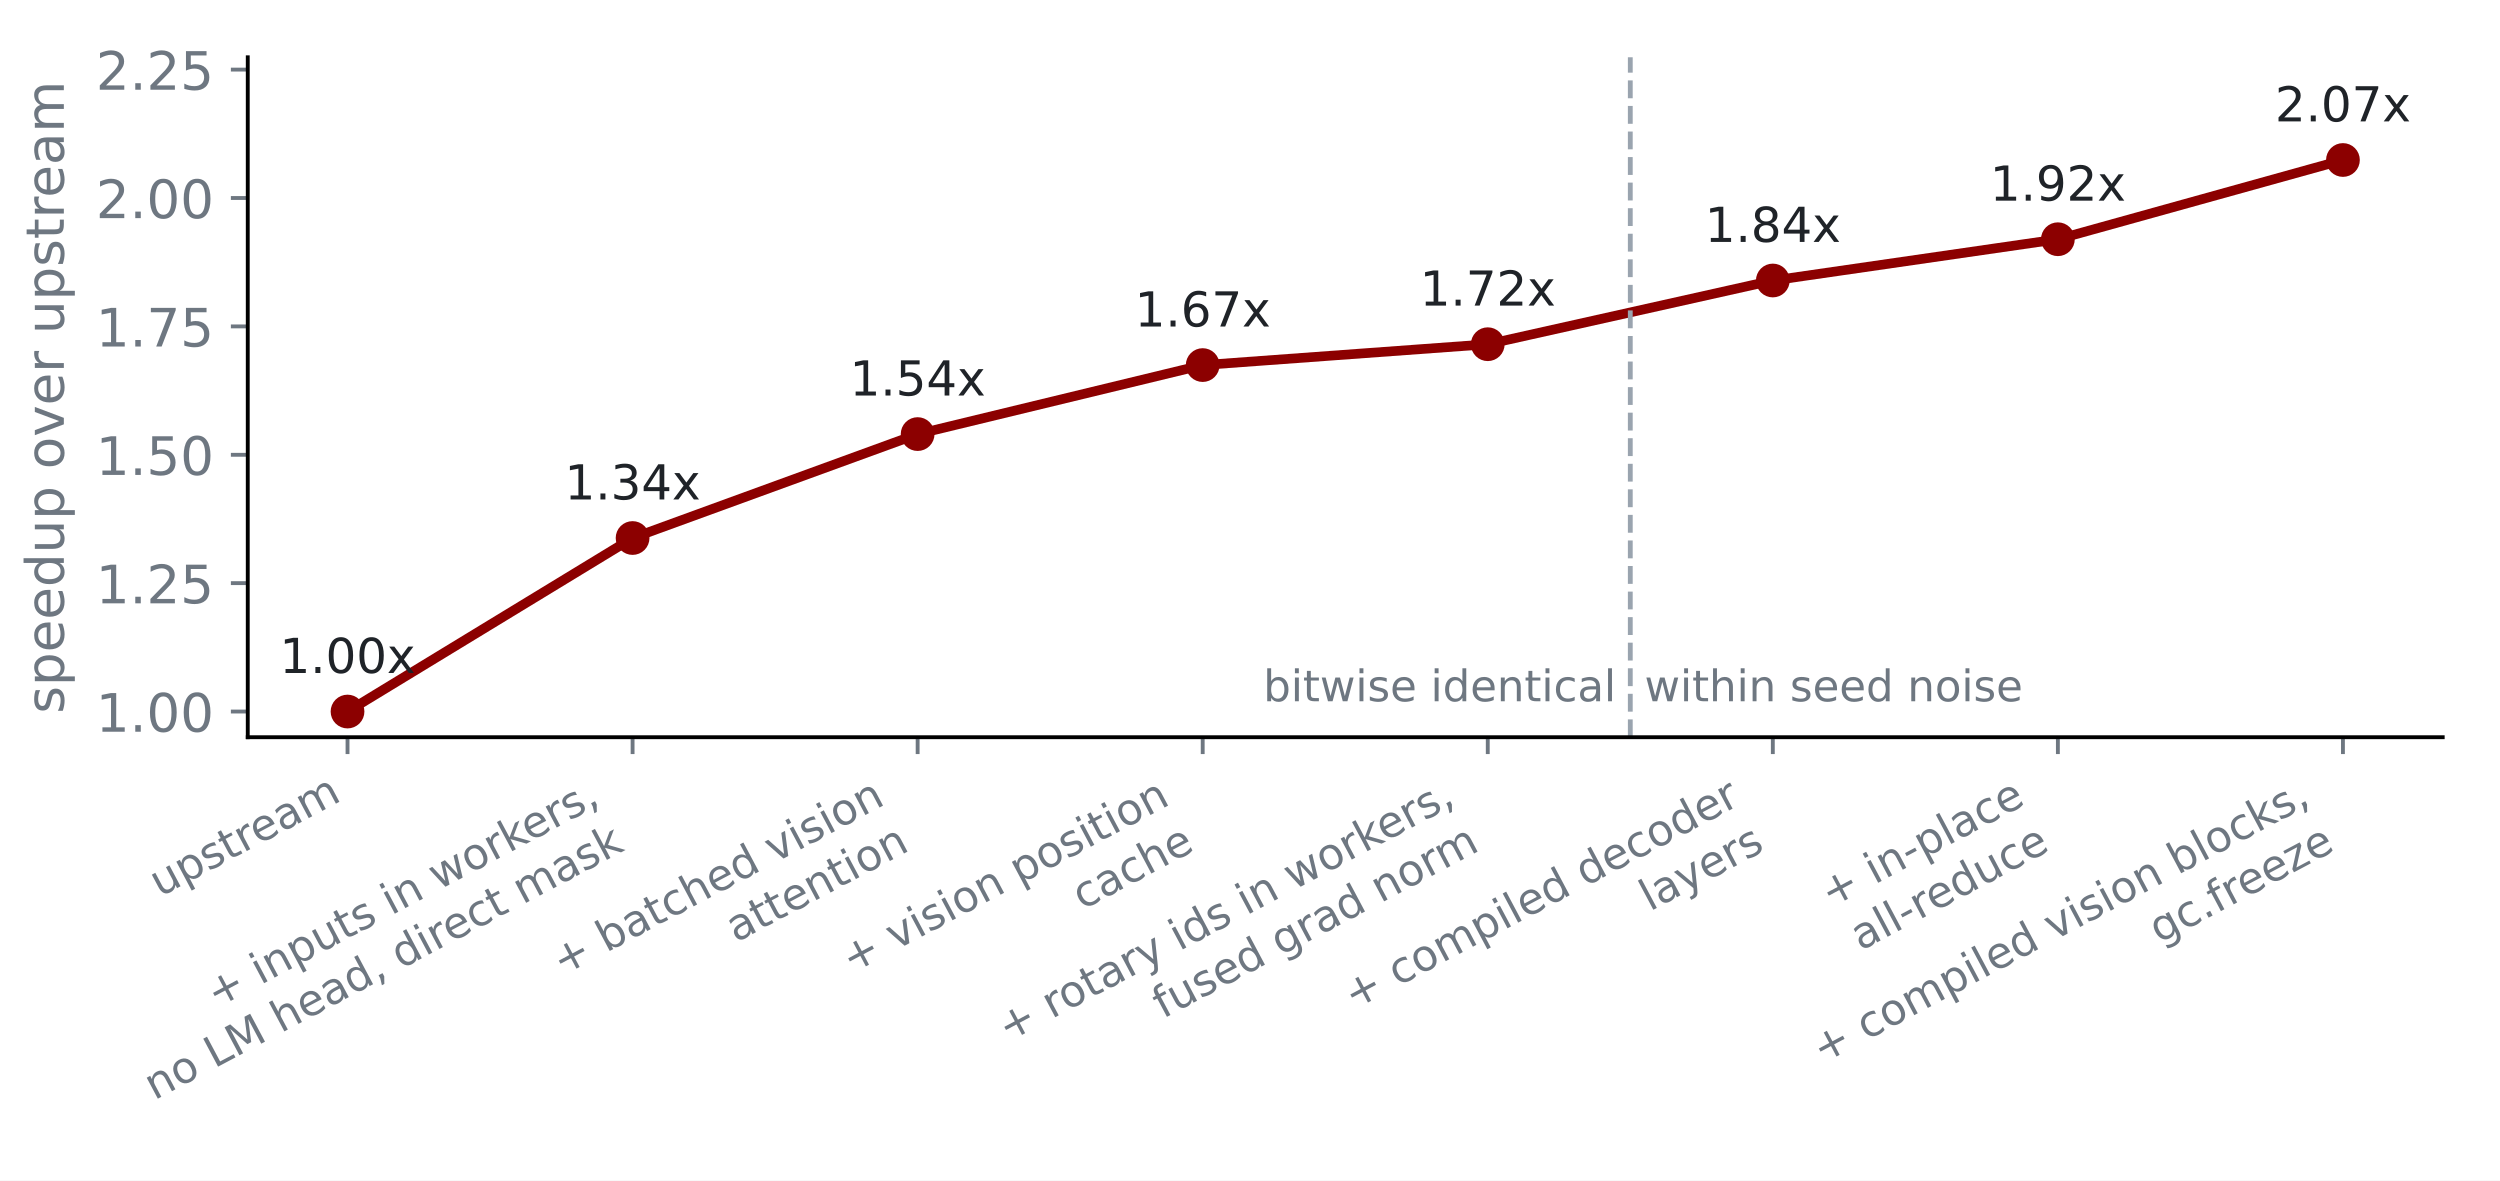
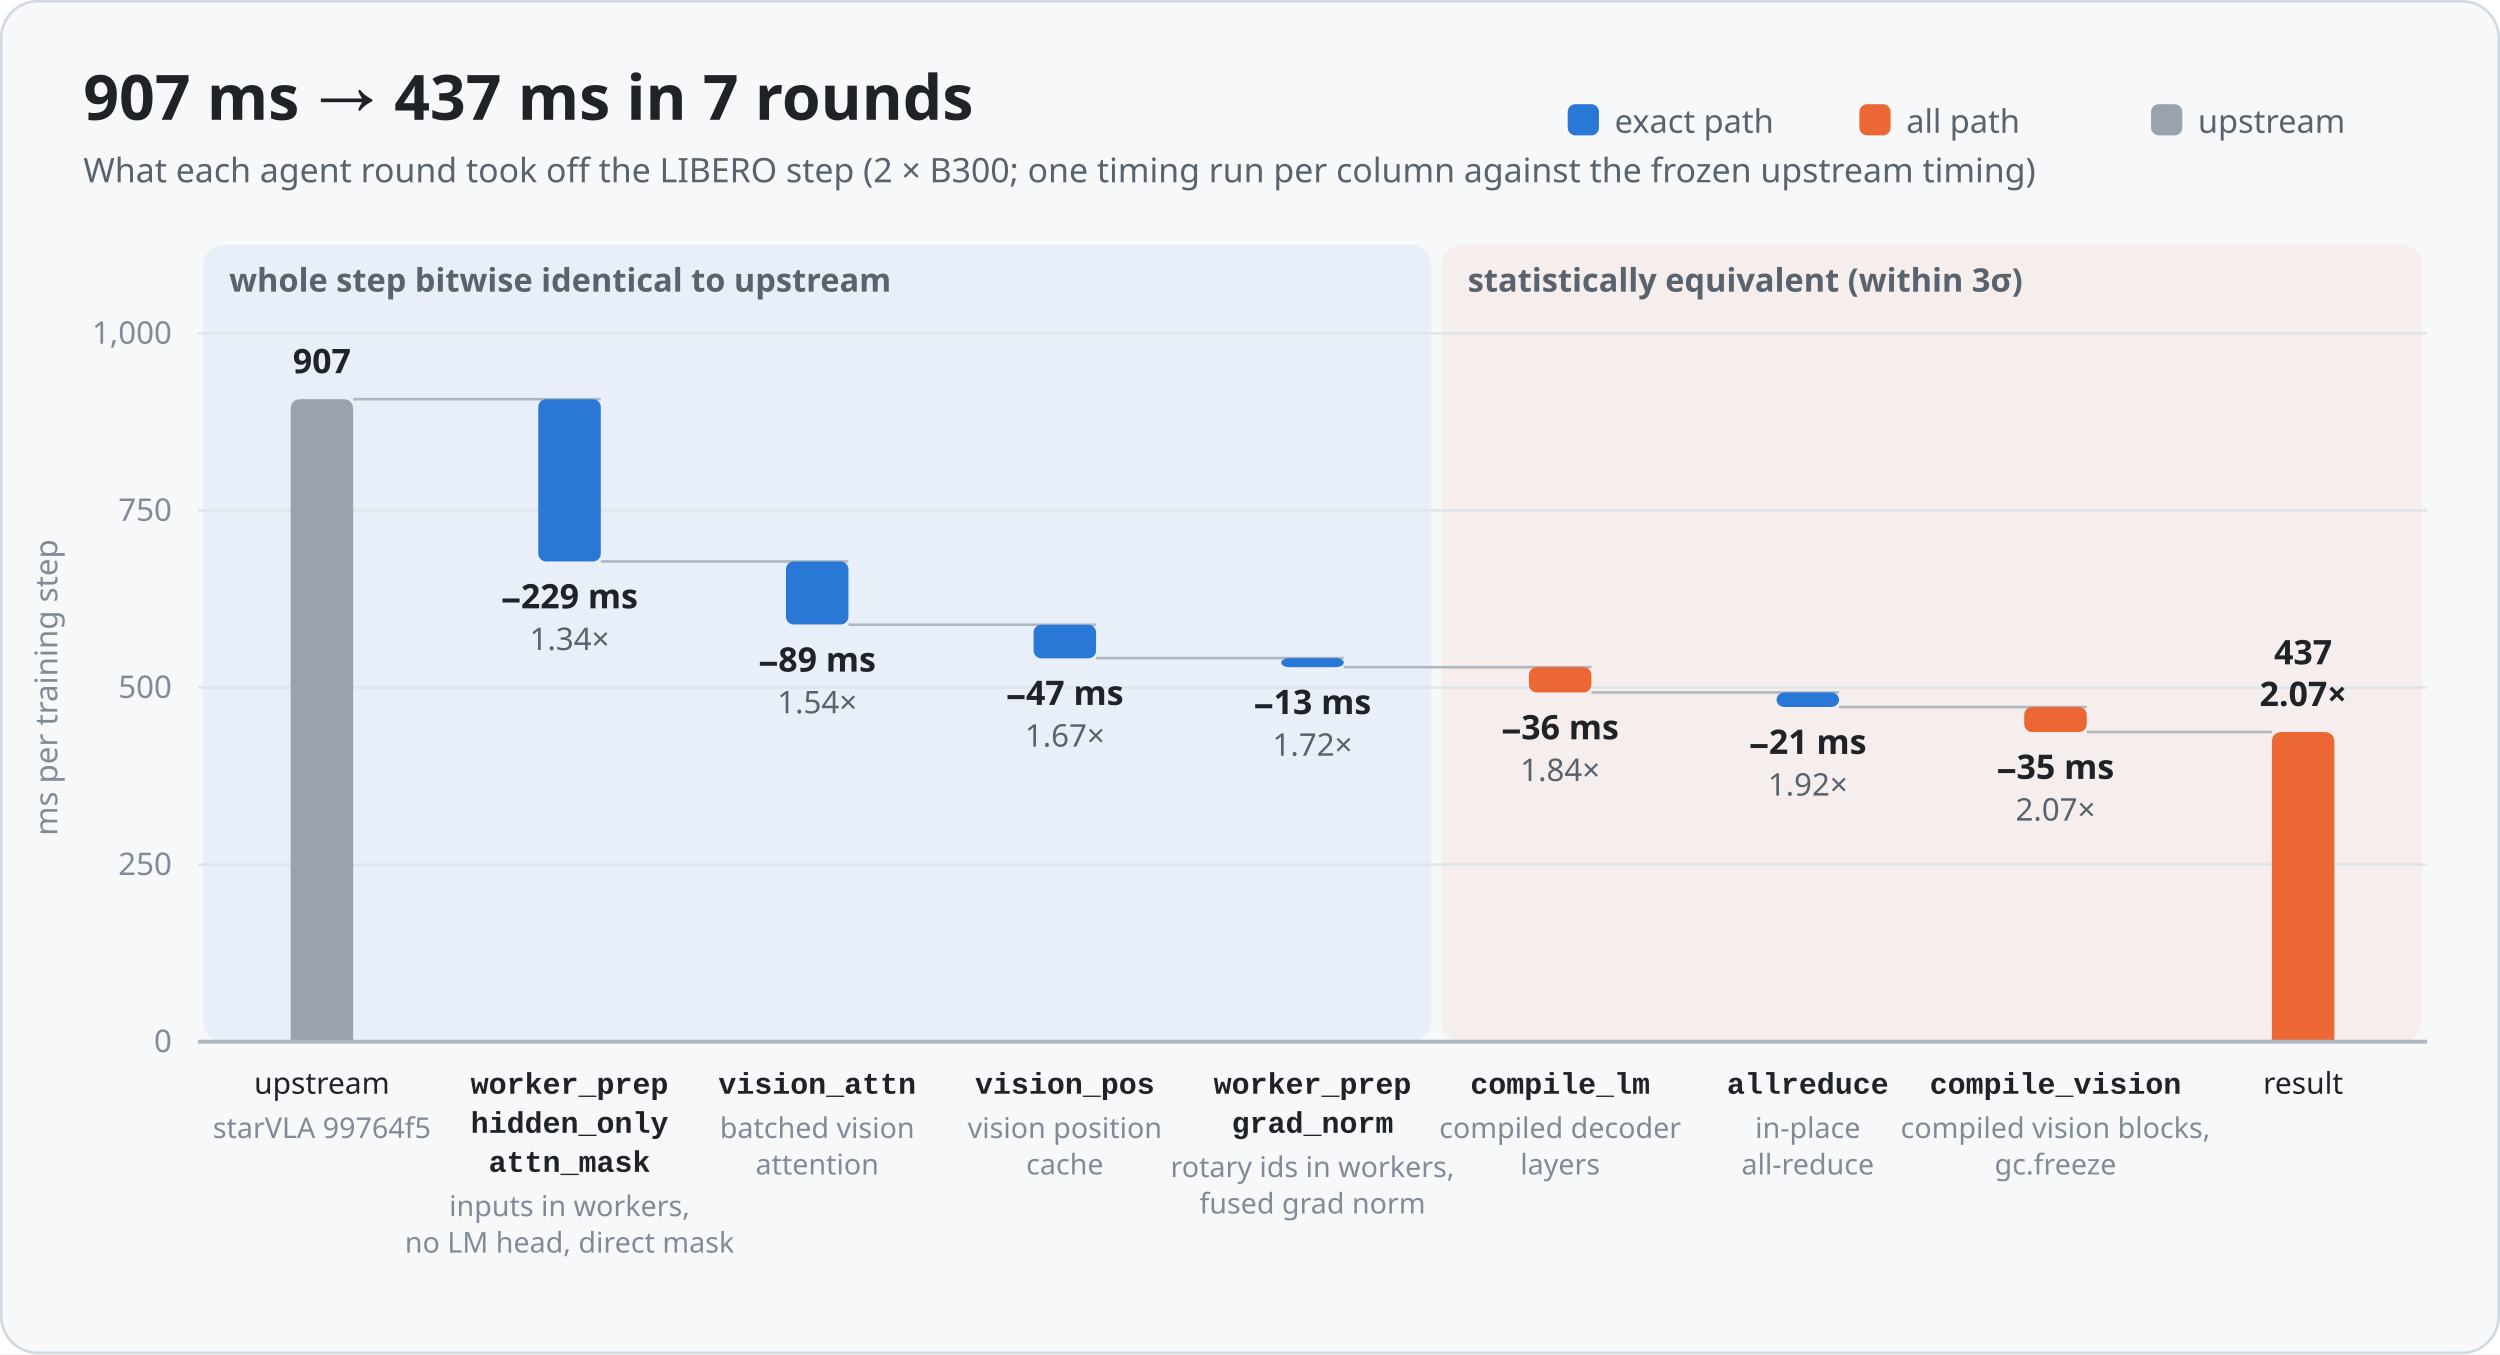
- <svg xmlns="http://www.w3.org/2000/svg" xmlns:xlink="http://www.w3.org/1999/xlink" width="518.4pt" height="244.8pt" viewBox="0 0 518.4 244.8" version="1.1">
-   <defs>
-     <style type="text/css">*{stroke-linejoin: round; stroke-linecap: butt}</style>
-   </defs>
-   <g id="figure_1">
-     <g id="patch_1">
-       <path d="M 0 244.8  L 518.4 244.8  L 518.4 0  L 0 0  z " style="fill: #ffffff" />
-     </g>
-     <g id="axes_1">
-       <g id="patch_2">
-         <path d="M 51.374 152.87  L 506.52 152.87  L 506.52 11.88  L 51.374 11.88  z " style="fill: #ffffff" />
-       </g>
-       <g id="matplotlib.axis_1">
-         <g id="xtick_1">
-           <g id="line2d_1">
-             <defs>
-               <path id="m14c7fe343b" d="M 0 0  L 0 3.5  " style="stroke: #6e7781; stroke-width: 0.8" />
-             </defs>
-             <g>
-               <use xlink:href="#m14c7fe343b" x="72.063" y="152.87" style="fill: #6e7781; stroke: #6e7781; stroke-width: 0.8" />
-             </g>
-           </g>
-           <g id="text_1">
-             <text style="font-size: 9px; font-family: 'DejaVu Sans'; fill: #6e7781" transform="translate(33.1204 186.0743) rotate(-28)">upstream</text>
-           </g>
-         </g>
-         <g id="xtick_2">
-           <g id="line2d_2">
-             <g>
-               <use xlink:href="#m14c7fe343b" x="131.173" y="152.87" style="fill: #6e7781; stroke: #6e7781; stroke-width: 0.8" />
-             </g>
-           </g>
-           <g id="text_2">
-             <text style="font-size: 9px; font-family: 'DejaVu Sans'; fill: #6e7781" transform="translate(44.83653 209.1486) rotate(-28)">+ inputs in workers,</text>
-             <text style="font-size: 9px; font-family: 'DejaVu Sans'; fill: #6e7781" transform="translate(32.01463 228.2006) rotate(-28)">no LM head, direct mask</text>
-           </g>
-         </g>
-         <g id="xtick_3">
-           <g id="line2d_3">
-             <g>
-               <use xlink:href="#m14c7fe343b" x="190.282" y="152.87" style="fill: #6e7781; stroke: #6e7781; stroke-width: 0.8" />
-             </g>
-           </g>
-           <g id="text_3">
-             <text style="font-size: 9px; font-family: 'DejaVu Sans'; fill: #6e7781" transform="translate(116.5366 202.4542) rotate(-28)">+ batched vision</text>
-             <text style="font-size: 9px; font-family: 'DejaVu Sans'; fill: #6e7781" transform="translate(152.5971 195.5151) rotate(-28)">attention</text>
-           </g>
-         </g>
-         <g id="xtick_4">
-           <g id="line2d_4">
-             <g>
-               <use xlink:href="#m14c7fe343b" x="249.392" y="152.87" style="fill: #6e7781; stroke: #6e7781; stroke-width: 0.8" />
-             </g>
-           </g>
-           <g id="text_4">
-             <text style="font-size: 9px; font-family: 'DejaVu Sans'; fill: #6e7781" transform="translate(176.5405 201.9788) rotate(-28)">+ vision position</text>
-             <text style="font-size: 9px; font-family: 'DejaVu Sans'; fill: #6e7781" transform="translate(224.4201 188.7553) rotate(-28)">cache</text>
-           </g>
-         </g>
-         <g id="xtick_5">
-           <g id="line2d_5">
-             <g>
-               <use xlink:href="#m14c7fe343b" x="308.502" y="152.87" style="fill: #6e7781; stroke: #6e7781; stroke-width: 0.8" />
-             </g>
-           </g>
-           <g id="text_5">
-             <text style="font-size: 9px; font-family: 'DejaVu Sans'; fill: #6e7781" transform="translate(208.9189 216.1922) rotate(-28)">+ rotary ids in workers,</text>
-             <text style="font-size: 9px; font-family: 'DejaVu Sans'; fill: #6e7781" transform="translate(241.1129 211.3089) rotate(-28)">fused grad norm</text>
-           </g>
-         </g>
-         <g id="xtick_6">
-           <g id="line2d_6">
-             <g>
-               <use xlink:href="#m14c7fe343b" x="367.612" y="152.87" style="fill: #6e7781; stroke: #6e7781; stroke-width: 0.8" />
-             </g>
-           </g>
-           <g id="text_6">
-             <text style="font-size: 9px; font-family: 'DejaVu Sans'; fill: #6e7781" transform="translate(280.6588 209.4767) rotate(-28)">+ compiled decoder</text>
-             <text style="font-size: 9px; font-family: 'DejaVu Sans'; fill: #6e7781" transform="translate(342.0972 189.0438) rotate(-28)">layers</text>
-           </g>
-         </g>
-         <g id="xtick_7">
-           <g id="line2d_7">
-             <g>
-               <use xlink:href="#m14c7fe343b" x="426.722" y="152.87" style="fill: #6e7781; stroke: #6e7781; stroke-width: 0.8" />
-             </g>
-           </g>
-           <g id="text_7">
-             <text style="font-size: 9px; font-family: 'DejaVu Sans'; fill: #6e7781" transform="translate(379.536 188.332) rotate(-28)">+ in-place</text>
-             <text style="font-size: 9px; font-family: 'DejaVu Sans'; fill: #6e7781" transform="translate(385.8106 197.2303) rotate(-28)">all-reduce</text>
-           </g>
-         </g>
-         <g id="xtick_8">
-           <g id="line2d_8">
-             <g>
-               <use xlink:href="#m14c7fe343b" x="485.832" y="152.87" style="fill: #6e7781; stroke: #6e7781; stroke-width: 0.8" />
-             </g>
-           </g>
-           <g id="text_8">
-             <text style="font-size: 9px; font-family: 'DejaVu Sans'; fill: #6e7781" transform="translate(377.8127 220.6775) rotate(-28)">+ compiled vision blocks,</text>
-             <text style="font-size: 9px; font-family: 'DejaVu Sans'; fill: #6e7781" transform="translate(447.7253 195.7389) rotate(-28)">gc.freeze</text>
-           </g>
-         </g>
-       </g>
-       <g id="matplotlib.axis_2">
-         <g id="ytick_1">
-           <g id="line2d_9">
-             <defs>
-               <path id="md571ee7695" d="M 0 0  L -3.5 0  " style="stroke: #6e7781; stroke-width: 0.8" />
-             </defs>
-             <g>
-               <use xlink:href="#md571ee7695" x="51.374" y="147.546" style="fill: #6e7781; stroke: #6e7781; stroke-width: 0.8" />
-             </g>
-           </g>
-           <g id="text_9">
-             <text style="font-size: 11px; font-family: 'DejaVu Sans'; text-anchor: end; fill: #6e7781" x="44.374" y="151.725" transform="rotate(-0 44.3743 151.7248)">1.00</text>
-           </g>
-         </g>
-         <g id="ytick_2">
-           <g id="line2d_10">
-             <g>
-               <use xlink:href="#md571ee7695" x="51.374" y="120.924" style="fill: #6e7781; stroke: #6e7781; stroke-width: 0.8" />
-             </g>
-           </g>
-           <g id="text_10">
-             <text style="font-size: 11px; font-family: 'DejaVu Sans'; text-anchor: end; fill: #6e7781" x="44.374" y="125.103" transform="rotate(-0 44.3743 125.1028)">1.25</text>
-           </g>
-         </g>
-         <g id="ytick_3">
-           <g id="line2d_11">
-             <g>
-               <use xlink:href="#md571ee7695" x="51.374" y="94.302" style="fill: #6e7781; stroke: #6e7781; stroke-width: 0.8" />
-             </g>
-           </g>
-           <g id="text_11">
-             <text style="font-size: 11px; font-family: 'DejaVu Sans'; text-anchor: end; fill: #6e7781" x="44.374" y="98.481" transform="rotate(-0 44.3743 98.48079)">1.50</text>
-           </g>
-         </g>
-         <g id="ytick_4">
-           <g id="line2d_12">
-             <g>
-               <use xlink:href="#md571ee7695" x="51.374" y="67.68" style="fill: #6e7781; stroke: #6e7781; stroke-width: 0.8" />
-             </g>
-           </g>
-           <g id="text_12">
-             <text style="font-size: 11px; font-family: 'DejaVu Sans'; text-anchor: end; fill: #6e7781" x="44.374" y="71.859" transform="rotate(-0 44.3743 71.85881)">1.75</text>
-           </g>
-         </g>
-         <g id="ytick_5">
-           <g id="line2d_13">
-             <g>
-               <use xlink:href="#md571ee7695" x="51.374" y="41.058" style="fill: #6e7781; stroke: #6e7781; stroke-width: 0.8" />
-             </g>
-           </g>
-           <g id="text_13">
-             <text style="font-size: 11px; font-family: 'DejaVu Sans'; text-anchor: end; fill: #6e7781" x="44.374" y="45.237" transform="rotate(-0 44.3743 45.23682)">2.00</text>
-           </g>
-         </g>
-         <g id="ytick_6">
-           <g id="line2d_14">
-             <g>
-               <use xlink:href="#md571ee7695" x="51.374" y="14.436" style="fill: #6e7781; stroke: #6e7781; stroke-width: 0.8" />
-             </g>
-           </g>
-           <g id="text_14">
-             <text style="font-size: 11px; font-family: 'DejaVu Sans'; text-anchor: end; fill: #6e7781" x="44.374" y="18.615" transform="rotate(-0 44.3743 18.61483)">2.25</text>
-           </g>
-         </g>
-         <g id="text_15">
-           <text style="font-size: 11px; font-family: 'DejaVu Sans'; text-anchor: middle; fill: #6e7781" x="13.24" y="82.375" transform="rotate(-90 13.23953 82.37523)">speedup over upstream</text>
-         </g>
-       </g>
-       <g id="line2d_15">
-         <path d="M 72.063 147.546  L 131.173 111.564  L 190.282 90.012  L 249.392 75.703  L 308.502 71.377  L 367.612 58.165  L 426.722 49.607  L 485.832 33.178  " clip-path="url(#pcedc1b6ba8)" style="fill: none; stroke: #8c0000; stroke-width: 2; stroke-linecap: square" />
-         <defs>
-           <path id="m650191e8cb" d="M 0 3  C 0.796 3 1.559 2.684 2.121 2.121  C 2.684 1.559 3 0.796 3 0  C 3 -0.796 2.684 -1.559 2.121 -2.121  C 1.559 -2.684 0.796 -3 0 -3  C -0.796 -3 -1.559 -2.684 -2.121 -2.121  C -2.684 -1.559 -3 -0.796 -3 0  C -3 0.796 -2.684 1.559 -2.121 2.121  C -1.559 2.684 -0.796 3 0 3  z " style="stroke: #8c0000" />
-         </defs>
-         <g clip-path="url(#pcedc1b6ba8)">
-           <use xlink:href="#m650191e8cb" x="72.063" y="147.546" style="fill: #8c0000; stroke: #8c0000" />
-           <use xlink:href="#m650191e8cb" x="131.173" y="111.564" style="fill: #8c0000; stroke: #8c0000" />
-           <use xlink:href="#m650191e8cb" x="190.282" y="90.012" style="fill: #8c0000; stroke: #8c0000" />
-           <use xlink:href="#m650191e8cb" x="249.392" y="75.703" style="fill: #8c0000; stroke: #8c0000" />
-           <use xlink:href="#m650191e8cb" x="308.502" y="71.377" style="fill: #8c0000; stroke: #8c0000" />
-           <use xlink:href="#m650191e8cb" x="367.612" y="58.165" style="fill: #8c0000; stroke: #8c0000" />
-           <use xlink:href="#m650191e8cb" x="426.722" y="49.607" style="fill: #8c0000; stroke: #8c0000" />
-           <use xlink:href="#m650191e8cb" x="485.832" y="33.178" style="fill: #8c0000; stroke: #8c0000" />
-         </g>
-       </g>
-       <g id="line2d_16">
-         <path d="M 338.057 152.87  L 338.057 11.88  " clip-path="url(#pcedc1b6ba8)" style="fill: none; stroke-dasharray: 3.7,1.6; stroke-dashoffset: 0; stroke: #9aa4af" />
-       </g>
-       <g id="patch_3">
-         <path d="M 51.374 152.87  L 51.374 11.88  " style="fill: none; stroke: #000000; stroke-width: 0.8; stroke-linejoin: miter; stroke-linecap: square" />
-       </g>
-       <g id="patch_4">
-         <path d="M 51.374 152.87  L 506.52 152.87  " style="fill: none; stroke: #000000; stroke-width: 0.8; stroke-linejoin: miter; stroke-linecap: square" />
-       </g>
-       <g id="text_16">
-         <text style="font-size: 10px; font-family: 'DejaVu Sans'; text-anchor: middle; fill: #1f2328" x="72.063" y="139.546" transform="rotate(-0 72.06274 139.5461)">1.00x</text>
-       </g>
-       <g id="text_17">
-         <text style="font-size: 10px; font-family: 'DejaVu Sans'; text-anchor: middle; fill: #1f2328" x="131.173" y="103.564" transform="rotate(-0 131.1726 103.5639)">1.34x</text>
-       </g>
-       <g id="text_18">
-         <text style="font-size: 10px; font-family: 'DejaVu Sans'; text-anchor: middle; fill: #1f2328" x="190.282" y="82.012" transform="rotate(-0 190.2824 82.01215)">1.54x</text>
-       </g>
-       <g id="text_19">
-         <text style="font-size: 10px; font-family: 'DejaVu Sans'; text-anchor: middle; fill: #1f2328" x="249.392" y="67.703" transform="rotate(-0 249.3922 67.70274)">1.67x</text>
-       </g>
-       <g id="text_20">
-         <text style="font-size: 10px; font-family: 'DejaVu Sans'; text-anchor: middle; fill: #1f2328" x="308.502" y="63.377" transform="rotate(-0 308.5021 63.3774)">1.72x</text>
-       </g>
-       <g id="text_21">
-         <text style="font-size: 10px; font-family: 'DejaVu Sans'; text-anchor: middle; fill: #1f2328" x="367.612" y="50.165" transform="rotate(-0 367.6119 50.16474)">1.84x</text>
-       </g>
-       <g id="text_22">
-         <text style="font-size: 10px; font-family: 'DejaVu Sans'; text-anchor: middle; fill: #1f2328" x="426.722" y="41.607" transform="rotate(-0 426.7217 41.60746)">1.92x</text>
-       </g>
-       <g id="text_23">
-         <text style="font-size: 10px; font-family: 'DejaVu Sans'; text-anchor: middle; fill: #1f2328" x="485.832" y="25.178" transform="rotate(-0 485.8316 25.17759)">2.07x</text>
-       </g>
-       <g id="text_24">
-         <text style="font-size: 9px; font-family: 'DejaVu Sans'; text-anchor: end; fill: #6e7781" x="335.101" y="145.416" transform="rotate(-0 335.1015 145.4163)">bitwise identical  </text>
-       </g>
-       <g id="text_25">
-         <text style="font-size: 9px; font-family: 'DejaVu Sans'; text-anchor: start; fill: #6e7781" x="341.012" y="145.416" transform="rotate(-0 341.0125 145.4163)">  within seed noise</text>
-       </g>
-     </g>
-   </g>
-   <defs>
-     <clipPath id="pcedc1b6ba8">
-       <rect x="51.374" y="11.88" width="455.146" height="140.99" />
-     </clipPath>
-   </defs>
+ <svg xmlns="http://www.w3.org/2000/svg" width="960" height="520" viewBox="0 0 960 520" role="img" aria-label="Optimization history: step time per round">
+   <style>text{font-family:-apple-system, BlinkMacSystemFont, 'Segoe UI', 'Noto Sans', Helvetica, Arial, sans-serif;} .m{font-family:ui-monospace, SFMono-Regular, 'SF Mono', Menlo, Consolas, 'Liberation Mono', monospace;}</style>
+   <rect x="0.0" y="0.0" width="960.0" height="520.0" fill="#ffffff" />
+   <rect x="0.5" y="0.5" width="959.0" height="519.0" fill="#f6f8fa" rx="14" stroke="#d1d9e0" stroke-width="1" />
+   <text x="32.0" y="46.0" font-size="24" fill="#1f2328" font-weight="700">907 ms → 437 ms in 7 rounds</text>
+   <text x="32.0" y="70.0" font-size="13" fill="#59636e">What each agent round took off the LIBERO step (2 × B300; one timing run per column against the frozen upstream timing)</text>
+   <rect x="78.0" y="94.0" width="471.6" height="306.0" fill="#2a78d6" rx="8" fill-opacity="0.07" />
+   <rect x="553.6" y="94.0" width="376.4" height="306.0" fill="#eb6834" rx="8" fill-opacity="0.07" />
+   <text x="88.0" y="112.0" font-size="12.5" fill="#59636e" font-weight="600">whole step bitwise identical to upstream</text>
+   <text x="563.6" y="112.0" font-size="12.5" fill="#59636e" font-weight="600">statistically equivalent (within 3σ)</text>
+   <line x1="76.0" y1="400.0" x2="932.0" y2="400.0" stroke="#e1e4e8" stroke-width="1" stroke-linecap="butt" />
+   <text x="66.0" y="404.0" font-size="12" fill="#818b98" text-anchor="end">0</text>
+   <line x1="76.0" y1="332.0" x2="932.0" y2="332.0" stroke="#e1e4e8" stroke-width="1" stroke-linecap="butt" />
+   <text x="66.0" y="336.0" font-size="12" fill="#818b98" text-anchor="end">250</text>
+   <line x1="76.0" y1="264.0" x2="932.0" y2="264.0" stroke="#e1e4e8" stroke-width="1" stroke-linecap="butt" />
+   <text x="66.0" y="268.0" font-size="12" fill="#818b98" text-anchor="end">500</text>
+   <line x1="76.0" y1="196.0" x2="932.0" y2="196.0" stroke="#e1e4e8" stroke-width="1" stroke-linecap="butt" />
+   <text x="66.0" y="200.0" font-size="12" fill="#818b98" text-anchor="end">750</text>
+   <line x1="76.0" y1="128.0" x2="932.0" y2="128.0" stroke="#e1e4e8" stroke-width="1" stroke-linecap="butt" />
+   <text x="66.0" y="132.0" font-size="12" fill="#818b98" text-anchor="end">1,000</text>
+   <text x="18.0" y="264.0" font-size="12" fill="#1f2328" />
+   <text x="22" y="264.0" font-size="12" fill="#818b98" text-anchor="middle" transform="rotate(-90 22 264.0)">ms per training step</text>
+   <path d="M111.6,400.0 V157.3 Q111.6,153.3 115.6,153.3 H131.6 Q135.6,153.3 135.6,157.3 V400.0 Z" fill="#9aa3ad" />
+   <text x="123.6" y="143.3" font-size="13" fill="#1f2328" font-weight="600" text-anchor="middle">907</text>
+   <line x1="135.6" y1="153.3" x2="230.7" y2="153.3" stroke="#afb8c1" stroke-width="1" stroke-linecap="butt" />
+   <rect x="206.7" y="153.3" width="24.0" height="62.3" fill="#2a78d6" rx="3" />
+   <text x="218.7" y="233.6" font-size="13" fill="#1f2328" font-weight="600" text-anchor="middle">−229 ms</text>
+   <text x="218.7" y="249.6" font-size="12" fill="#59636e" text-anchor="middle">1.34×</text>
+   <line x1="230.7" y1="215.6" x2="325.8" y2="215.6" stroke="#afb8c1" stroke-width="1" stroke-linecap="butt" />
+   <rect x="301.8" y="215.6" width="24.0" height="24.2" fill="#2a78d6" rx="3" />
+   <text x="313.8" y="257.9" font-size="13" fill="#1f2328" font-weight="600" text-anchor="middle">−89 ms</text>
+   <text x="313.8" y="273.9" font-size="12" fill="#59636e" text-anchor="middle">1.54×</text>
+   <line x1="325.8" y1="239.9" x2="420.9" y2="239.9" stroke="#afb8c1" stroke-width="1" stroke-linecap="butt" />
+   <rect x="396.9" y="239.9" width="24.0" height="12.9" fill="#2a78d6" rx="3" />
+   <text x="408.9" y="270.7" font-size="13" fill="#1f2328" font-weight="600" text-anchor="middle">−47 ms</text>
+   <text x="408.9" y="286.7" font-size="12" fill="#59636e" text-anchor="middle">1.67×</text>
+   <line x1="420.9" y1="252.7" x2="516.0" y2="252.7" stroke="#afb8c1" stroke-width="1" stroke-linecap="butt" />
+   <rect x="492.0" y="252.7" width="24.0" height="3.5" fill="#2a78d6" rx="3" />
+   <text x="504.0" y="274.2" font-size="13" fill="#1f2328" font-weight="600" text-anchor="middle">−13 ms</text>
+   <text x="504.0" y="290.2" font-size="12" fill="#59636e" text-anchor="middle">1.72×</text>
+   <line x1="516.0" y1="256.2" x2="611.1" y2="256.2" stroke="#afb8c1" stroke-width="1" stroke-linecap="butt" />
+   <rect x="587.1" y="256.2" width="24.0" height="9.7" fill="#eb6834" rx="3" />
+   <text x="599.1" y="283.9" font-size="13" fill="#1f2328" font-weight="600" text-anchor="middle">−36 ms</text>
+   <text x="599.1" y="299.9" font-size="12" fill="#59636e" text-anchor="middle">1.84×</text>
+   <line x1="611.1" y1="265.9" x2="706.2" y2="265.9" stroke="#afb8c1" stroke-width="1" stroke-linecap="butt" />
+   <rect x="682.2" y="265.9" width="24.0" height="5.6" fill="#2a78d6" rx="3" />
+   <text x="694.2" y="289.5" font-size="13" fill="#1f2328" font-weight="600" text-anchor="middle">−21 ms</text>
+   <text x="694.2" y="305.5" font-size="12" fill="#59636e" text-anchor="middle">1.92×</text>
+   <line x1="706.2" y1="271.5" x2="801.3" y2="271.5" stroke="#afb8c1" stroke-width="1" stroke-linecap="butt" />
+   <rect x="777.3" y="271.5" width="24.0" height="9.6" fill="#eb6834" rx="3" />
+   <text x="789.3" y="299.1" font-size="13" fill="#1f2328" font-weight="600" text-anchor="middle">−35 ms</text>
+   <text x="789.3" y="315.1" font-size="12" fill="#59636e" text-anchor="middle">2.07×</text>
+   <line x1="801.3" y1="281.1" x2="872.4" y2="281.1" stroke="#afb8c1" stroke-width="1" stroke-linecap="butt" />
+   <path d="M872.4,400.0 V285.1 Q872.4,281.1 876.4,281.1 H892.4 Q896.4,281.1 896.4,285.1 V400.0 Z" fill="#eb6834" />
+   <text x="884.4" y="255.1" font-size="13" fill="#1f2328" font-weight="600" text-anchor="middle">437</text>
+   <text x="884.4" y="271.1" font-size="13" fill="#1f2328" font-weight="700" text-anchor="middle">2.07×</text>
+   <line x1="76.0" y1="400.0" x2="932.0" y2="400.0" stroke="#afb8c1" stroke-width="1.5" stroke-linecap="butt" />
+   <text x="123.6" y="420.0" font-size="11.5" fill="#1f2328" text-anchor="middle">upstream</text>
+   <text x="123.6" y="437.0" font-size="11" fill="#818b98" text-anchor="middle">starVLA 99764f5</text>
+   <text x="218.7" y="420.0" font-size="11.5" fill="#1f2328" font-weight="600" text-anchor="middle" class="m">worker_prep</text>
+   <text x="218.7" y="435.0" font-size="11.5" fill="#1f2328" font-weight="600" text-anchor="middle" class="m">hidden_only</text>
+   <text x="218.7" y="450.0" font-size="11.5" fill="#1f2328" font-weight="600" text-anchor="middle" class="m">attn_mask</text>
+   <text x="218.7" y="467.0" font-size="11" fill="#818b98" text-anchor="middle">inputs in workers,</text>
+   <text x="218.7" y="481.0" font-size="11" fill="#818b98" text-anchor="middle">no LM head, direct mask</text>
+   <text x="313.8" y="420.0" font-size="11.5" fill="#1f2328" font-weight="600" text-anchor="middle" class="m">vision_attn</text>
+   <text x="313.8" y="437.0" font-size="11" fill="#818b98" text-anchor="middle">batched vision</text>
+   <text x="313.8" y="451.0" font-size="11" fill="#818b98" text-anchor="middle">attention</text>
+   <text x="408.9" y="420.0" font-size="11.5" fill="#1f2328" font-weight="600" text-anchor="middle" class="m">vision_pos</text>
+   <text x="408.9" y="437.0" font-size="11" fill="#818b98" text-anchor="middle">vision position</text>
+   <text x="408.9" y="451.0" font-size="11" fill="#818b98" text-anchor="middle">cache</text>
+   <text x="504.0" y="420.0" font-size="11.5" fill="#1f2328" font-weight="600" text-anchor="middle" class="m">worker_prep</text>
+   <text x="504.0" y="435.0" font-size="11.5" fill="#1f2328" font-weight="600" text-anchor="middle" class="m">grad_norm</text>
+   <text x="504.0" y="452.0" font-size="11" fill="#818b98" text-anchor="middle">rotary ids in workers,</text>
+   <text x="504.0" y="466.0" font-size="11" fill="#818b98" text-anchor="middle">fused grad norm</text>
+   <text x="599.1" y="420.0" font-size="11.5" fill="#1f2328" font-weight="600" text-anchor="middle" class="m">compile_lm</text>
+   <text x="599.1" y="437.0" font-size="11" fill="#818b98" text-anchor="middle">compiled decoder</text>
+   <text x="599.1" y="451.0" font-size="11" fill="#818b98" text-anchor="middle">layers</text>
+   <text x="694.2" y="420.0" font-size="11.5" fill="#1f2328" font-weight="600" text-anchor="middle" class="m">allreduce</text>
+   <text x="694.2" y="437.0" font-size="11" fill="#818b98" text-anchor="middle">in-place</text>
+   <text x="694.2" y="451.0" font-size="11" fill="#818b98" text-anchor="middle">all-reduce</text>
+   <text x="789.3" y="420.0" font-size="11.5" fill="#1f2328" font-weight="600" text-anchor="middle" class="m">compile_vision</text>
+   <text x="789.3" y="437.0" font-size="11" fill="#818b98" text-anchor="middle">compiled vision blocks,</text>
+   <text x="789.3" y="451.0" font-size="11" fill="#818b98" text-anchor="middle">gc.freeze</text>
+   <text x="884.4" y="420.0" font-size="11.5" fill="#1f2328" text-anchor="middle">result</text>
+   <rect x="602.0" y="40.0" width="12.0" height="12.0" fill="#2a78d6" rx="3" />
+   <text x="620.0" y="51.0" font-size="12.5" fill="#59636e">exact path</text>
+   <rect x="714.0" y="40.0" width="12.0" height="12.0" fill="#eb6834" rx="3" />
+   <text x="732.0" y="51.0" font-size="12.5" fill="#59636e">all path</text>
+   <rect x="826.0" y="40.0" width="12.0" height="12.0" fill="#9aa3ad" rx="3" />
+   <text x="844.0" y="51.0" font-size="12.5" fill="#59636e">upstream</text>
</svg>
